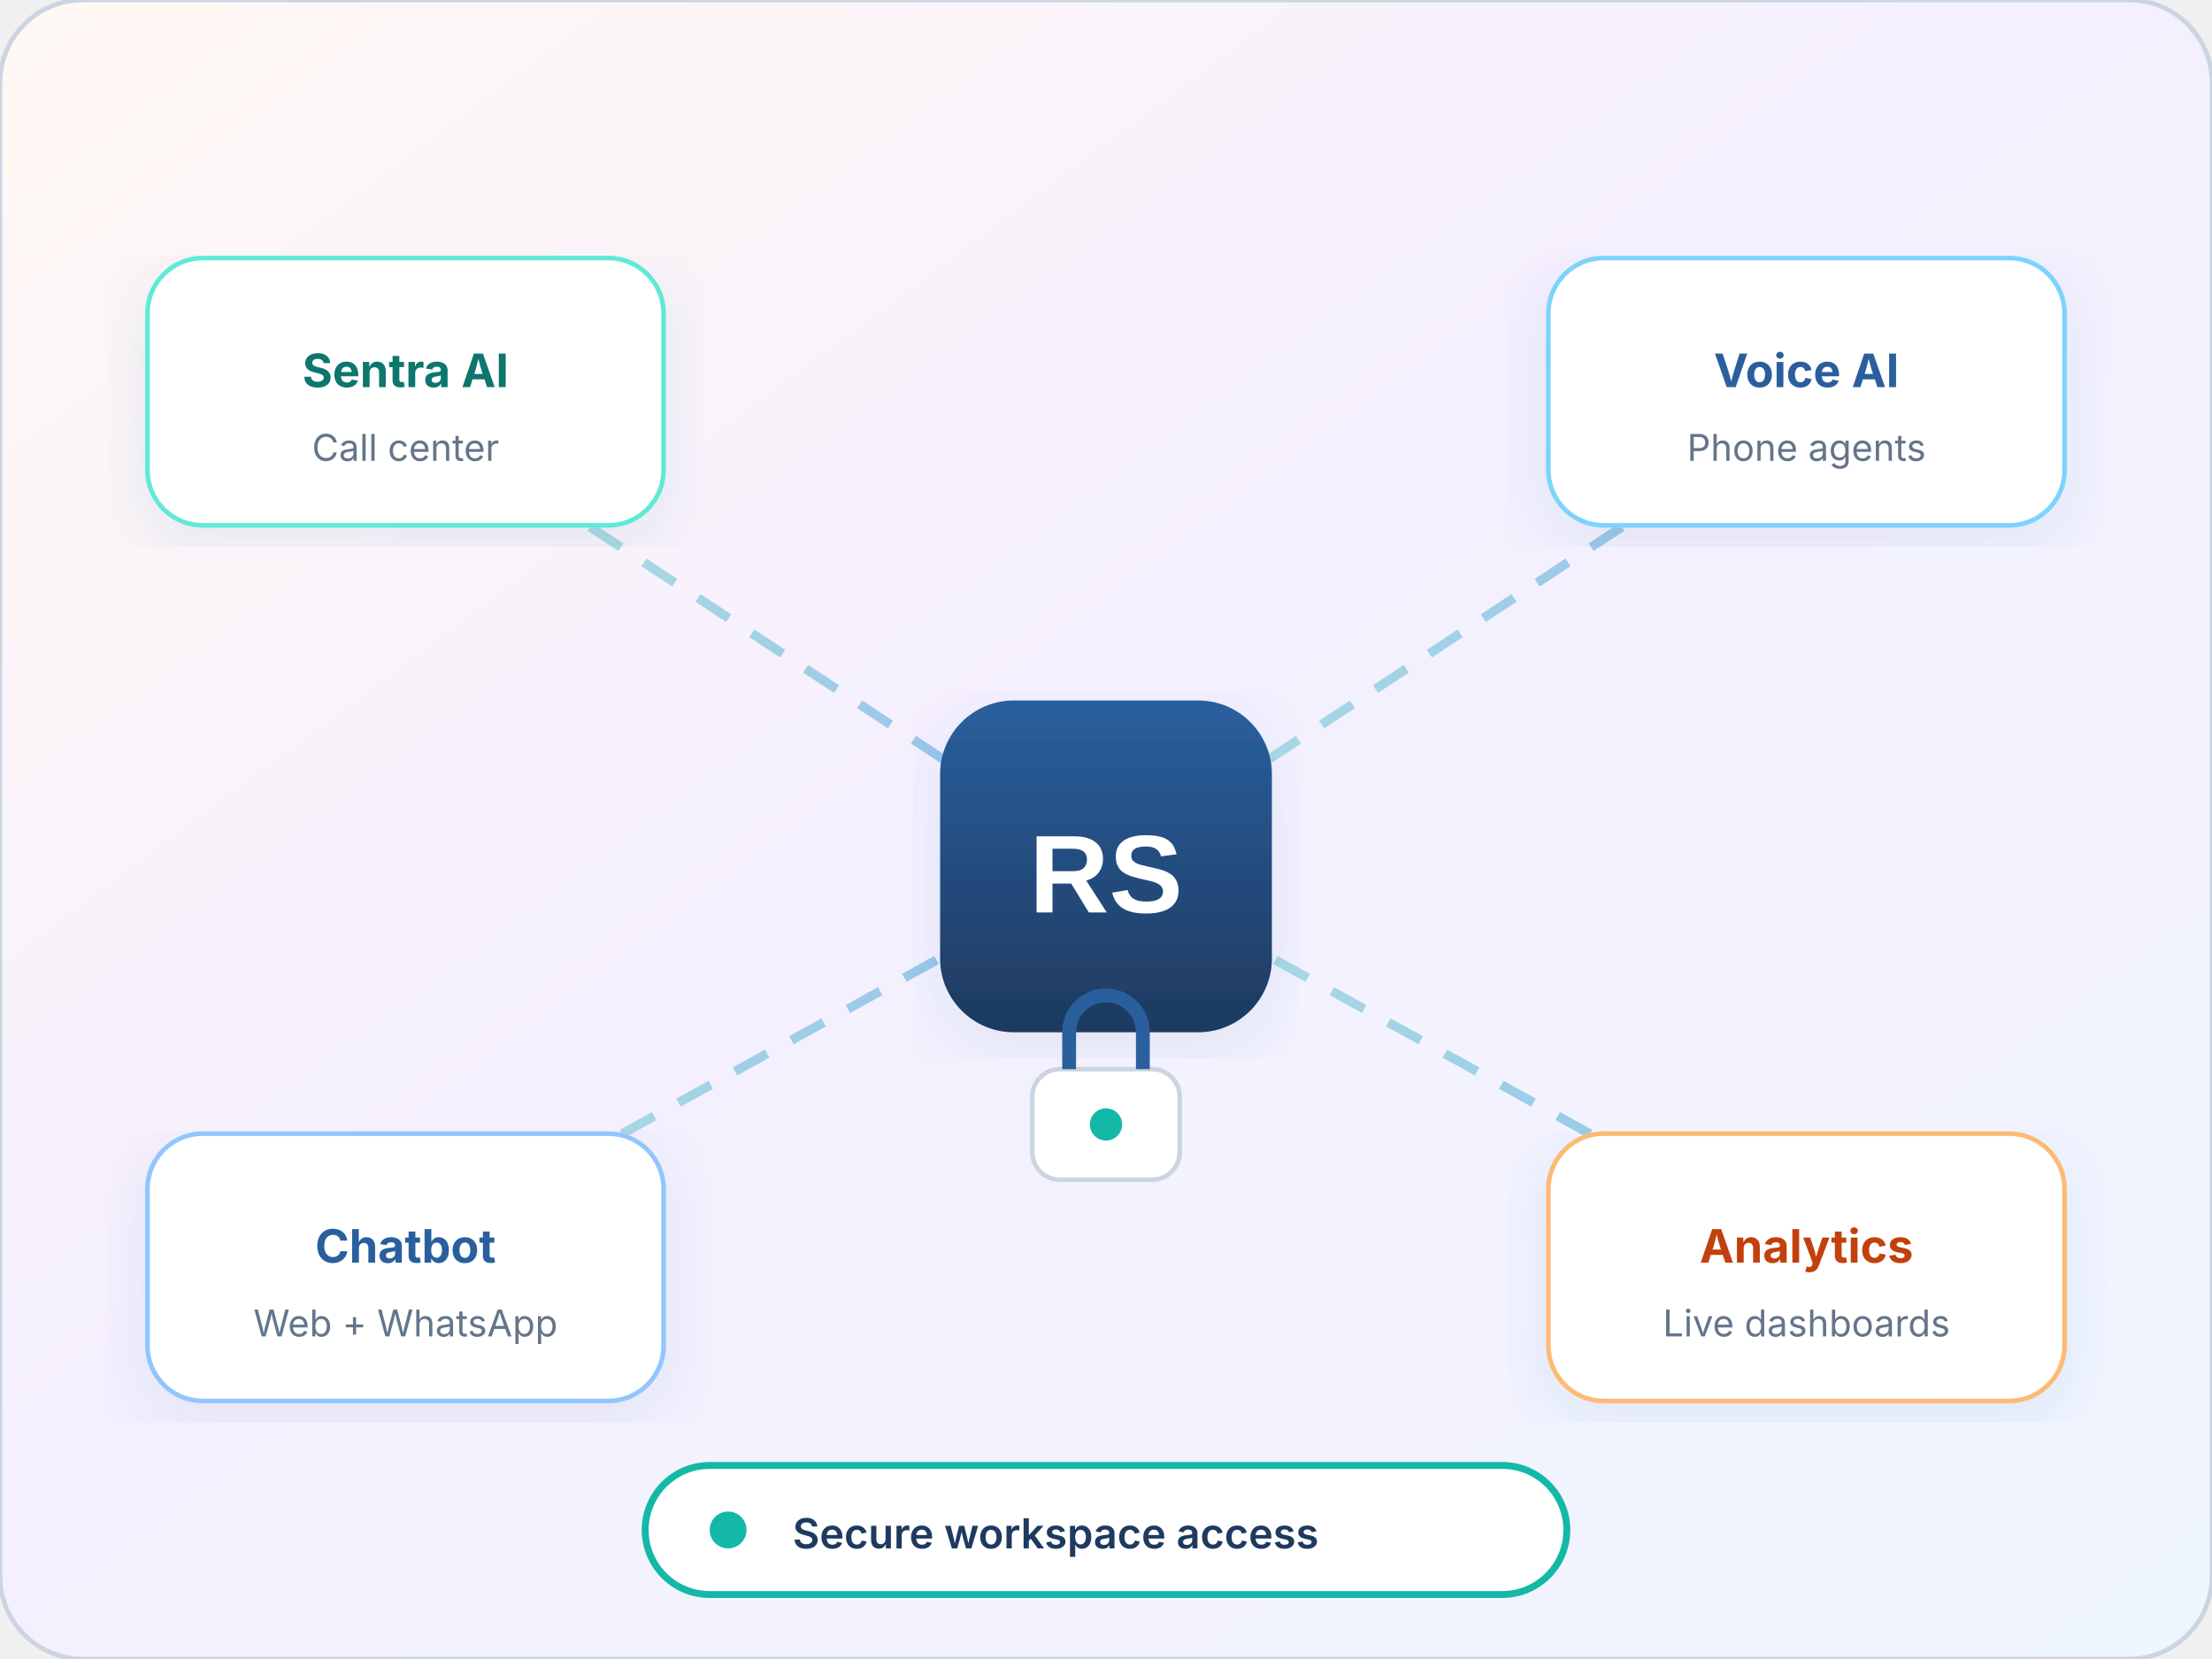
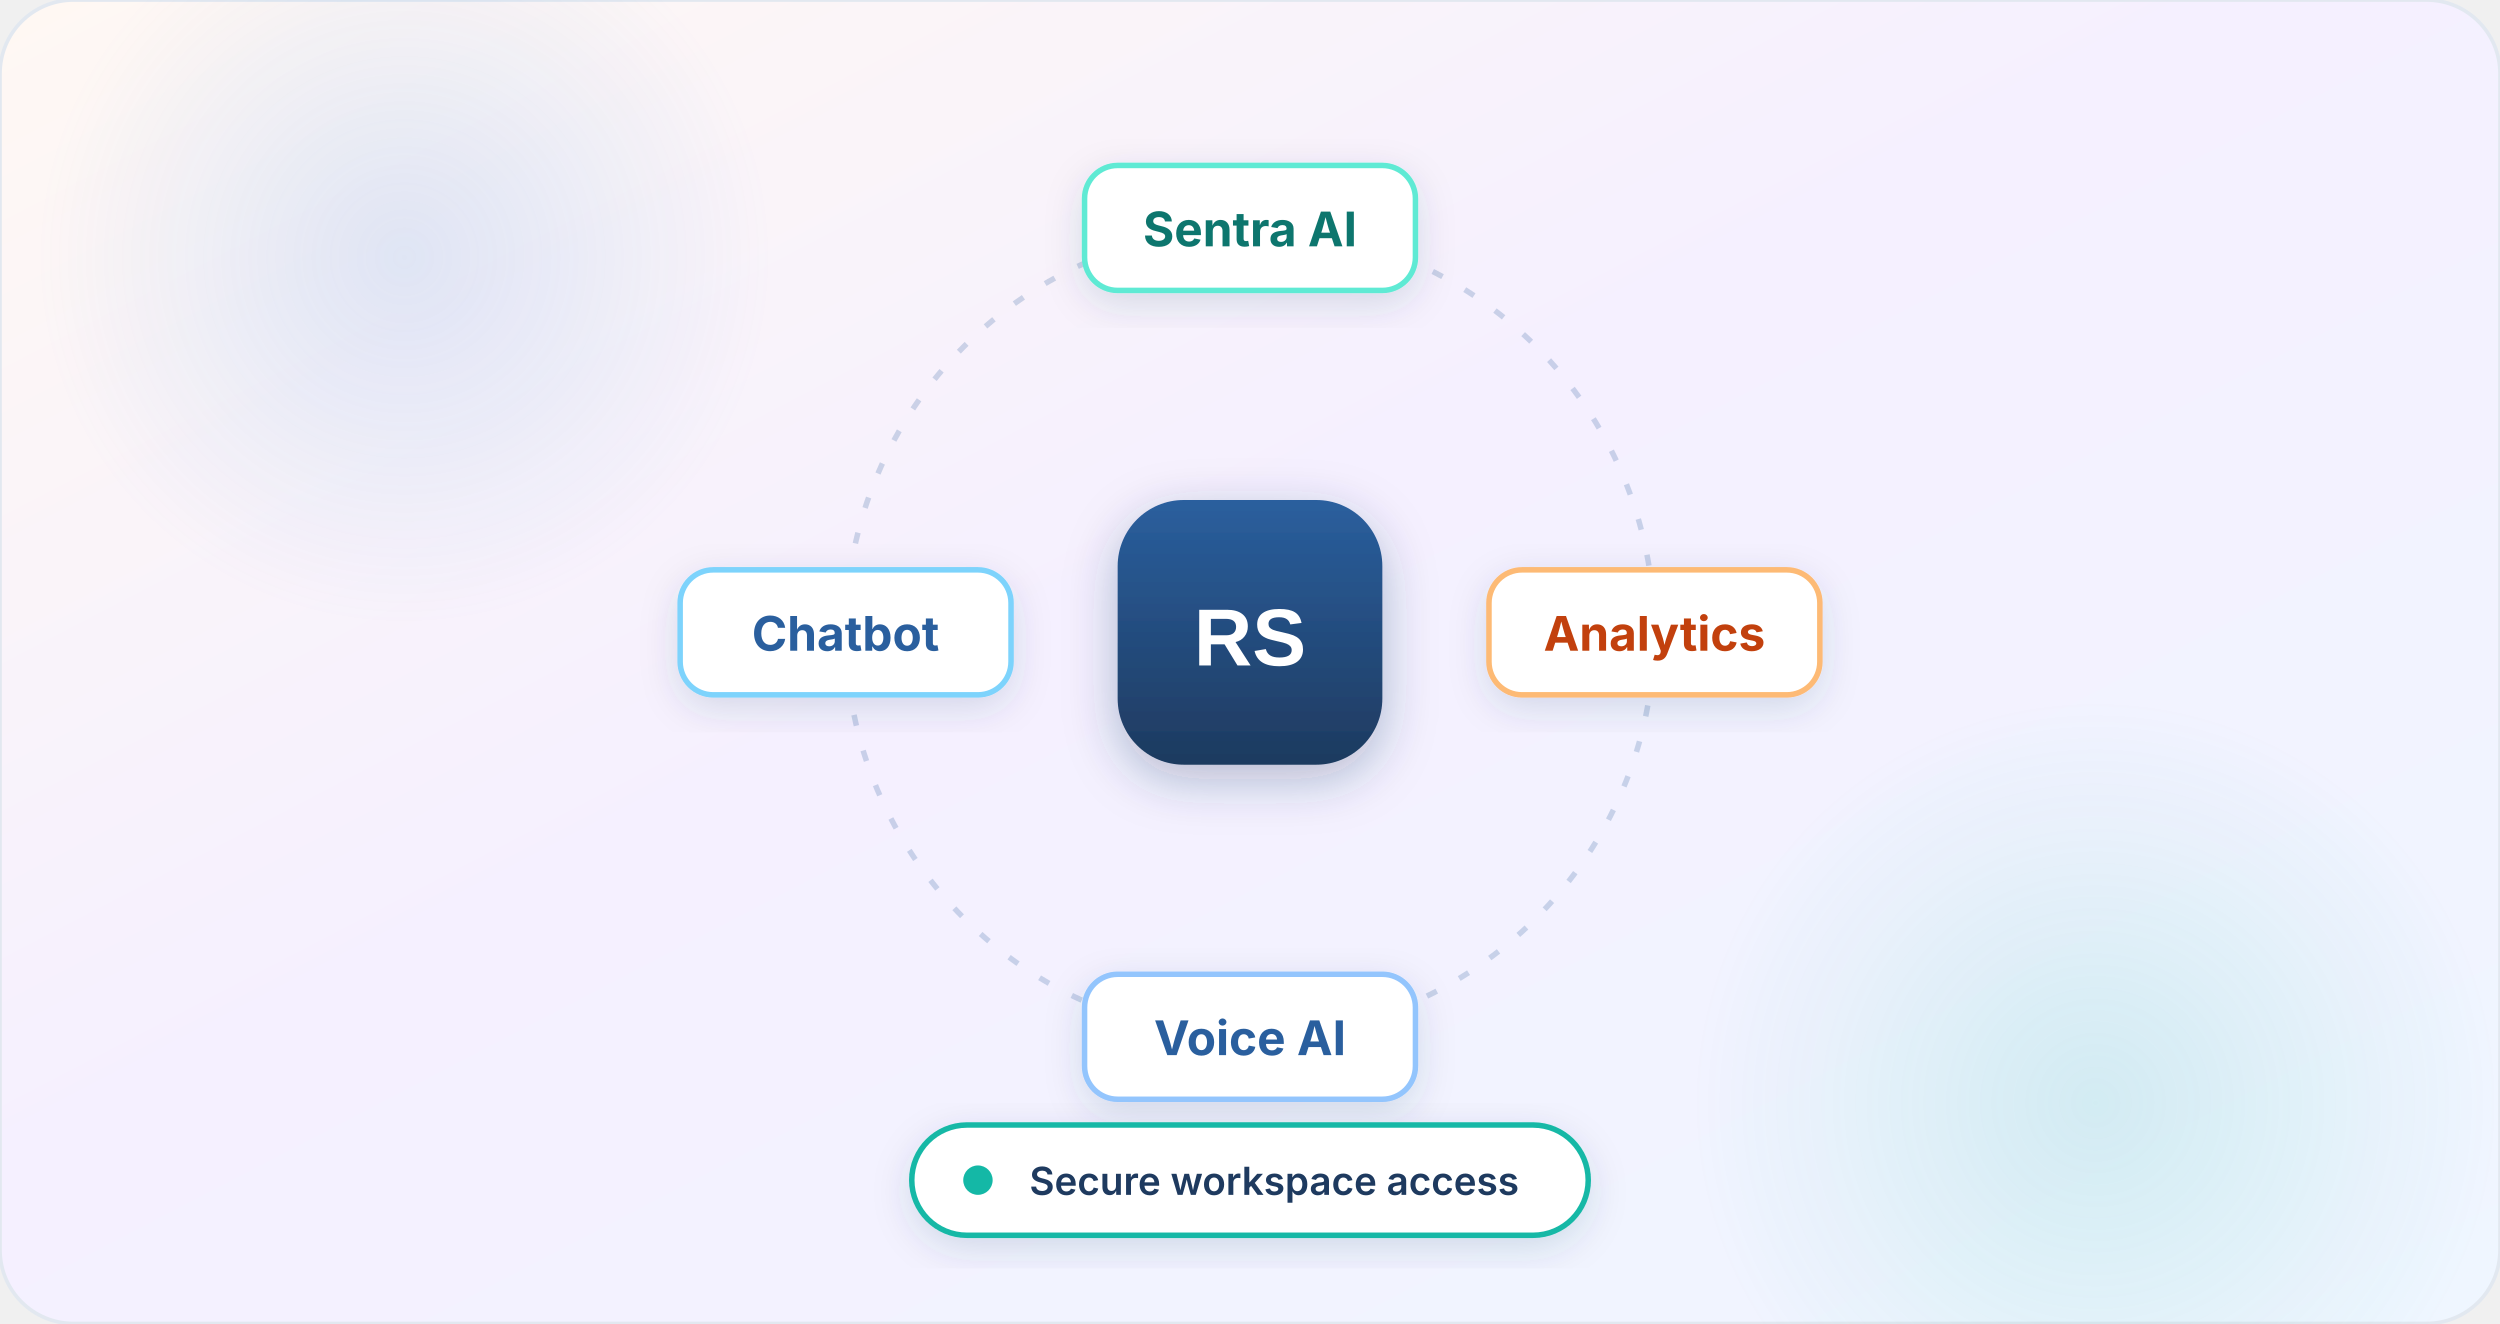
- <svg xmlns="http://www.w3.org/2000/svg" viewBox="0 0 480 360" role="img" aria-label="Rasant workspace login">
+ <svg xmlns="http://www.w3.org/2000/svg" viewBox="0 0 680 360" role="img" aria-label="Rasant workspace login">
  <defs>
    <linearGradient id="lvBg" x1="0%" y1="0%" x2="100%" y2="100%">
      <stop offset="0%" stop-color="#FFF8F3" />
      <stop offset="45%" stop-color="#F5F0FF" />
      <stop offset="100%" stop-color="#EFF6FF" />
    </linearGradient>
    <linearGradient id="lvNavy" x1="0%" y1="0%" x2="0%" y2="100%">
      <stop offset="0%" stop-color="#2A5F9E" />
      <stop offset="100%" stop-color="#1E3A5F" />
    </linearGradient>
-     <linearGradient id="lvLine" x1="0%" y1="0%" x2="100%" y2="0%">
-       <stop offset="0%" stop-color="#14B8A6" stop-opacity="0.3" />
-       <stop offset="100%" stop-color="#4A90E2" stop-opacity="0.55" />
-     </linearGradient>
-     <filter id="lvSh" x="-8%" y="-8%" width="116%" height="116%">
-       <feDropShadow dx="0" dy="4" stdDeviation="6" flood-color="#2A5F9E" flood-opacity="0.1" />
+     <radialGradient id="lvGlowBlue" cx="50%" cy="50%" r="50%">
+       <stop offset="0%" stop-color="#4A90E2" stop-opacity="0.16" />
+       <stop offset="100%" stop-color="#4A90E2" stop-opacity="0" />
+     </radialGradient>
+     <radialGradient id="lvGlowTeal" cx="50%" cy="50%" r="50%">
+       <stop offset="0%" stop-color="#14B8A6" stop-opacity="0.14" />
+       <stop offset="100%" stop-color="#14B8A6" stop-opacity="0" />
+     </radialGradient>
+     <filter id="lvSh" x="-30%" y="-30%" width="160%" height="160%">
+       <feDropShadow dx="0" dy="3" stdDeviation="5" flood-color="#1E3A5F" flood-opacity="0.14" />
+     </filter>
+     <filter id="lvShBadge" x="-40%" y="-40%" width="180%" height="180%">
+       <feDropShadow dx="0" dy="4" stdDeviation="7" flood-color="#1E3A5F" flood-opacity="0.3" />
    </filter>
    <style>
-       .lv-flow { stroke-dasharray:8 6; animation: lvFlow 1.2s linear infinite; }
-       @keyframes lvFlow { to { stroke-dashoffset:-28; } }
-       .lv-pulse { animation: lvPulse 2.5s ease-in-out infinite; transform-box:fill-box; transform-origin:center; }
-       @keyframes lvPulse { 0%,100%{transform:scale(1)} 50%{transform:scale(1.04)} }
-       .lv-float { animation: lvFloat 4s ease-in-out infinite; }
-       .lv-float.f2 { animation-delay:-1.3s; }
-       .lv-float.f3 { animation-delay:-2.6s; }
-       @keyframes lvFloat { 0%,100%{transform:translateY(0)} 50%{transform:translateY(-6px)} }
      .lv-blink { animation: lvBlink 1.8s ease-in-out infinite; }
-       @keyframes lvBlink { 0%,100%{opacity:.45} 50%{opacity:1} }
+       @keyframes lvBlink { 0%,100%{opacity:.4} 50%{opacity:1} }
+       .lv-pulsering { animation: lvPulseRing 3s ease-in-out infinite; transform-box: fill-box; transform-origin: center; }
+       @keyframes lvPulseRing { 0%,100%{opacity:.5} 50%{opacity:1} }
    </style>
  </defs>
-   <rect width="480" height="360" rx="18" fill="url(#lvBg)" stroke="#CBD5E1" />
-   <path class="lv-flow" d="M240 188 L88 88" fill="none" stroke="url(#lvLine)" stroke-width="2" />
-   <path class="lv-flow" d="M240 188 L392 88" fill="none" stroke="url(#lvLine)" stroke-width="2" />
-   <path class="lv-flow" d="M240 188 L88 272" fill="none" stroke="url(#lvLine)" stroke-width="2" />
-   <path class="lv-flow" d="M240 188 L392 272" fill="none" stroke="url(#lvLine)" stroke-width="2" />
-   <g class="lv-pulse" filter="url(#lvSh)">
-     <rect x="204" y="152" width="72" height="72" rx="16" fill="url(#lvNavy)" />
-     <text x="240" y="198" text-anchor="middle" font-family="Space Grotesk,Arial,sans-serif" font-size="24" font-weight="800" fill="#FFFFFF">RS</text>
+   <rect width="680" height="360" rx="20" fill="url(#lvBg)" stroke="#E2E8F0" />
+   <circle cx="110" cy="70" r="100" fill="url(#lvGlowBlue)" />
+   <circle cx="570" cy="300" r="110" fill="url(#lvGlowTeal)" />
+   <circle class="lv-pulsering" cx="340" cy="172" r="110" fill="none" stroke="#2A5F9E" stroke-opacity="0.22" stroke-width="1.5" stroke-dasharray="3 7" />
+   <g>
+     <animateTransform attributeName="transform" type="rotate" from="0 340 172" to="360 340 172" dur="26s" repeatCount="indefinite" />
+     <g filter="url(#lvSh)">
+       <animateTransform attributeName="transform" type="rotate" from="0 340 62" to="-360 340 62" dur="26s" repeatCount="indefinite" />
+       <rect x="295" y="45" width="90" height="34" rx="9" fill="#FFFFFF" stroke="#5EEAD4" stroke-width="1.5" />
+       <text x="340" y="67" text-anchor="middle" font-size="13" font-weight="700" fill="#0F766E" font-family="Inter,Arial,sans-serif">Sentra AI</text>
+     </g>
+     <g filter="url(#lvSh)">
+       <animateTransform attributeName="transform" type="rotate" from="0 340 282" to="-360 340 282" dur="26s" repeatCount="indefinite" />
+       <rect x="295" y="265" width="90" height="34" rx="9" fill="#FFFFFF" stroke="#93C5FD" stroke-width="1.5" />
+       <text x="340" y="287" text-anchor="middle" font-size="13" font-weight="700" fill="#2A5F9E" font-family="Inter,Arial,sans-serif">Voice AI</text>
+     </g>
+     <g filter="url(#lvSh)">
+       <animateTransform attributeName="transform" type="rotate" from="0 230 172" to="-360 230 172" dur="26s" repeatCount="indefinite" />
+       <rect x="185" y="155" width="90" height="34" rx="9" fill="#FFFFFF" stroke="#7DD3FC" stroke-width="1.5" />
+       <text x="230" y="177" text-anchor="middle" font-size="13" font-weight="700" fill="#2A5F9E" font-family="Inter,Arial,sans-serif">Chatbot</text>
+     </g>
+     <g filter="url(#lvSh)">
+       <animateTransform attributeName="transform" type="rotate" from="0 450 172" to="-360 450 172" dur="26s" repeatCount="indefinite" />
+       <rect x="405" y="155" width="90" height="34" rx="9" fill="#FFFFFF" stroke="#FDBA74" stroke-width="1.5" />
+       <text x="450" y="177" text-anchor="middle" font-size="13" font-weight="700" fill="#C2410C" font-family="Inter,Arial,sans-serif">Analytics</text>
+     </g>
  </g>
-   <g class="lv-blink">
-     <rect x="224" y="232" width="32" height="24" rx="6" fill="#FFFFFF" stroke="#CBD5E1" />
-     <path d="M232 232v-8a8 8 0 0 1 16 0v8" fill="none" stroke="#2A5F9E" stroke-width="3" />
-     <circle cx="240" cy="244" r="3.5" fill="#14B8A6" />
+   <g filter="url(#lvShBadge)">
+     <rect x="304" y="136" width="72" height="72" rx="18" fill="url(#lvNavy)" />
+     <text x="340" y="181" text-anchor="middle" font-family="Space Grotesk,Arial,sans-serif" font-size="22" font-weight="800" fill="#FFFFFF">RS</text>
  </g>
-   <g class="lv-float" filter="url(#lvSh)">
-     <rect x="32" y="56" width="112" height="58" rx="12" fill="#FFFFFF" stroke="#5EEAD4" />
-     <text x="88" y="84" text-anchor="middle" font-size="10" font-weight="700" fill="#0F766E" font-family="Inter,Arial,sans-serif">Sentra AI</text>
-     <text x="88" y="100" text-anchor="middle" font-size="8" fill="#64748B" font-family="Inter,Arial,sans-serif">Call center</text>
-   </g>
-   <g class="lv-float f2" filter="url(#lvSh)">
-     <rect x="336" y="56" width="112" height="58" rx="12" fill="#FFFFFF" stroke="#7DD3FC" />
-     <text x="392" y="84" text-anchor="middle" font-size="10" font-weight="700" fill="#2A5F9E" font-family="Inter,Arial,sans-serif">Voice AI</text>
-     <text x="392" y="100" text-anchor="middle" font-size="8" fill="#64748B" font-family="Inter,Arial,sans-serif">Phone agents</text>
-   </g>
-   <g class="lv-float f3" filter="url(#lvSh)">
-     <rect x="32" y="246" width="112" height="58" rx="12" fill="#FFFFFF" stroke="#93C5FD" />
-     <text x="88" y="274" text-anchor="middle" font-size="10" font-weight="700" fill="#2A5F9E" font-family="Inter,Arial,sans-serif">Chatbot</text>
-     <text x="88" y="290" text-anchor="middle" font-size="8" fill="#64748B" font-family="Inter,Arial,sans-serif">Web + WhatsApp</text>
-   </g>
-   <g class="lv-float" filter="url(#lvSh)">
-     <rect x="336" y="246" width="112" height="58" rx="12" fill="#FFFFFF" stroke="#FDBA74" />
-     <text x="392" y="274" text-anchor="middle" font-size="10" font-weight="700" fill="#C2410C" font-family="Inter,Arial,sans-serif">Analytics</text>
-     <text x="392" y="290" text-anchor="middle" font-size="8" fill="#64748B" font-family="Inter,Arial,sans-serif">Live dashboards</text>
-   </g>
-   <rect x="140" y="318" width="200" height="28" rx="14" fill="#FFFFFF" stroke="#14B8A6" stroke-width="1.5" />
-   <circle class="lv-blink" cx="158" cy="332" r="4" fill="#14B8A6" />
-   <text x="172" y="336" font-family="Inter,Arial,sans-serif" font-size="9" font-weight="600" fill="#1E3A5F">Secure workspace access</text>
+   <rect x="248" y="306" width="184" height="30" rx="15" fill="#FFFFFF" stroke="#14B8A6" stroke-width="1.5" filter="url(#lvSh)" />
+   <circle class="lv-blink" cx="266" cy="321" r="4" fill="#14B8A6" />
+   <text x="280" y="325" font-family="Inter,Arial,sans-serif" font-size="10.5" font-weight="600" fill="#1E3A5F">Secure workspace access</text>
</svg>
